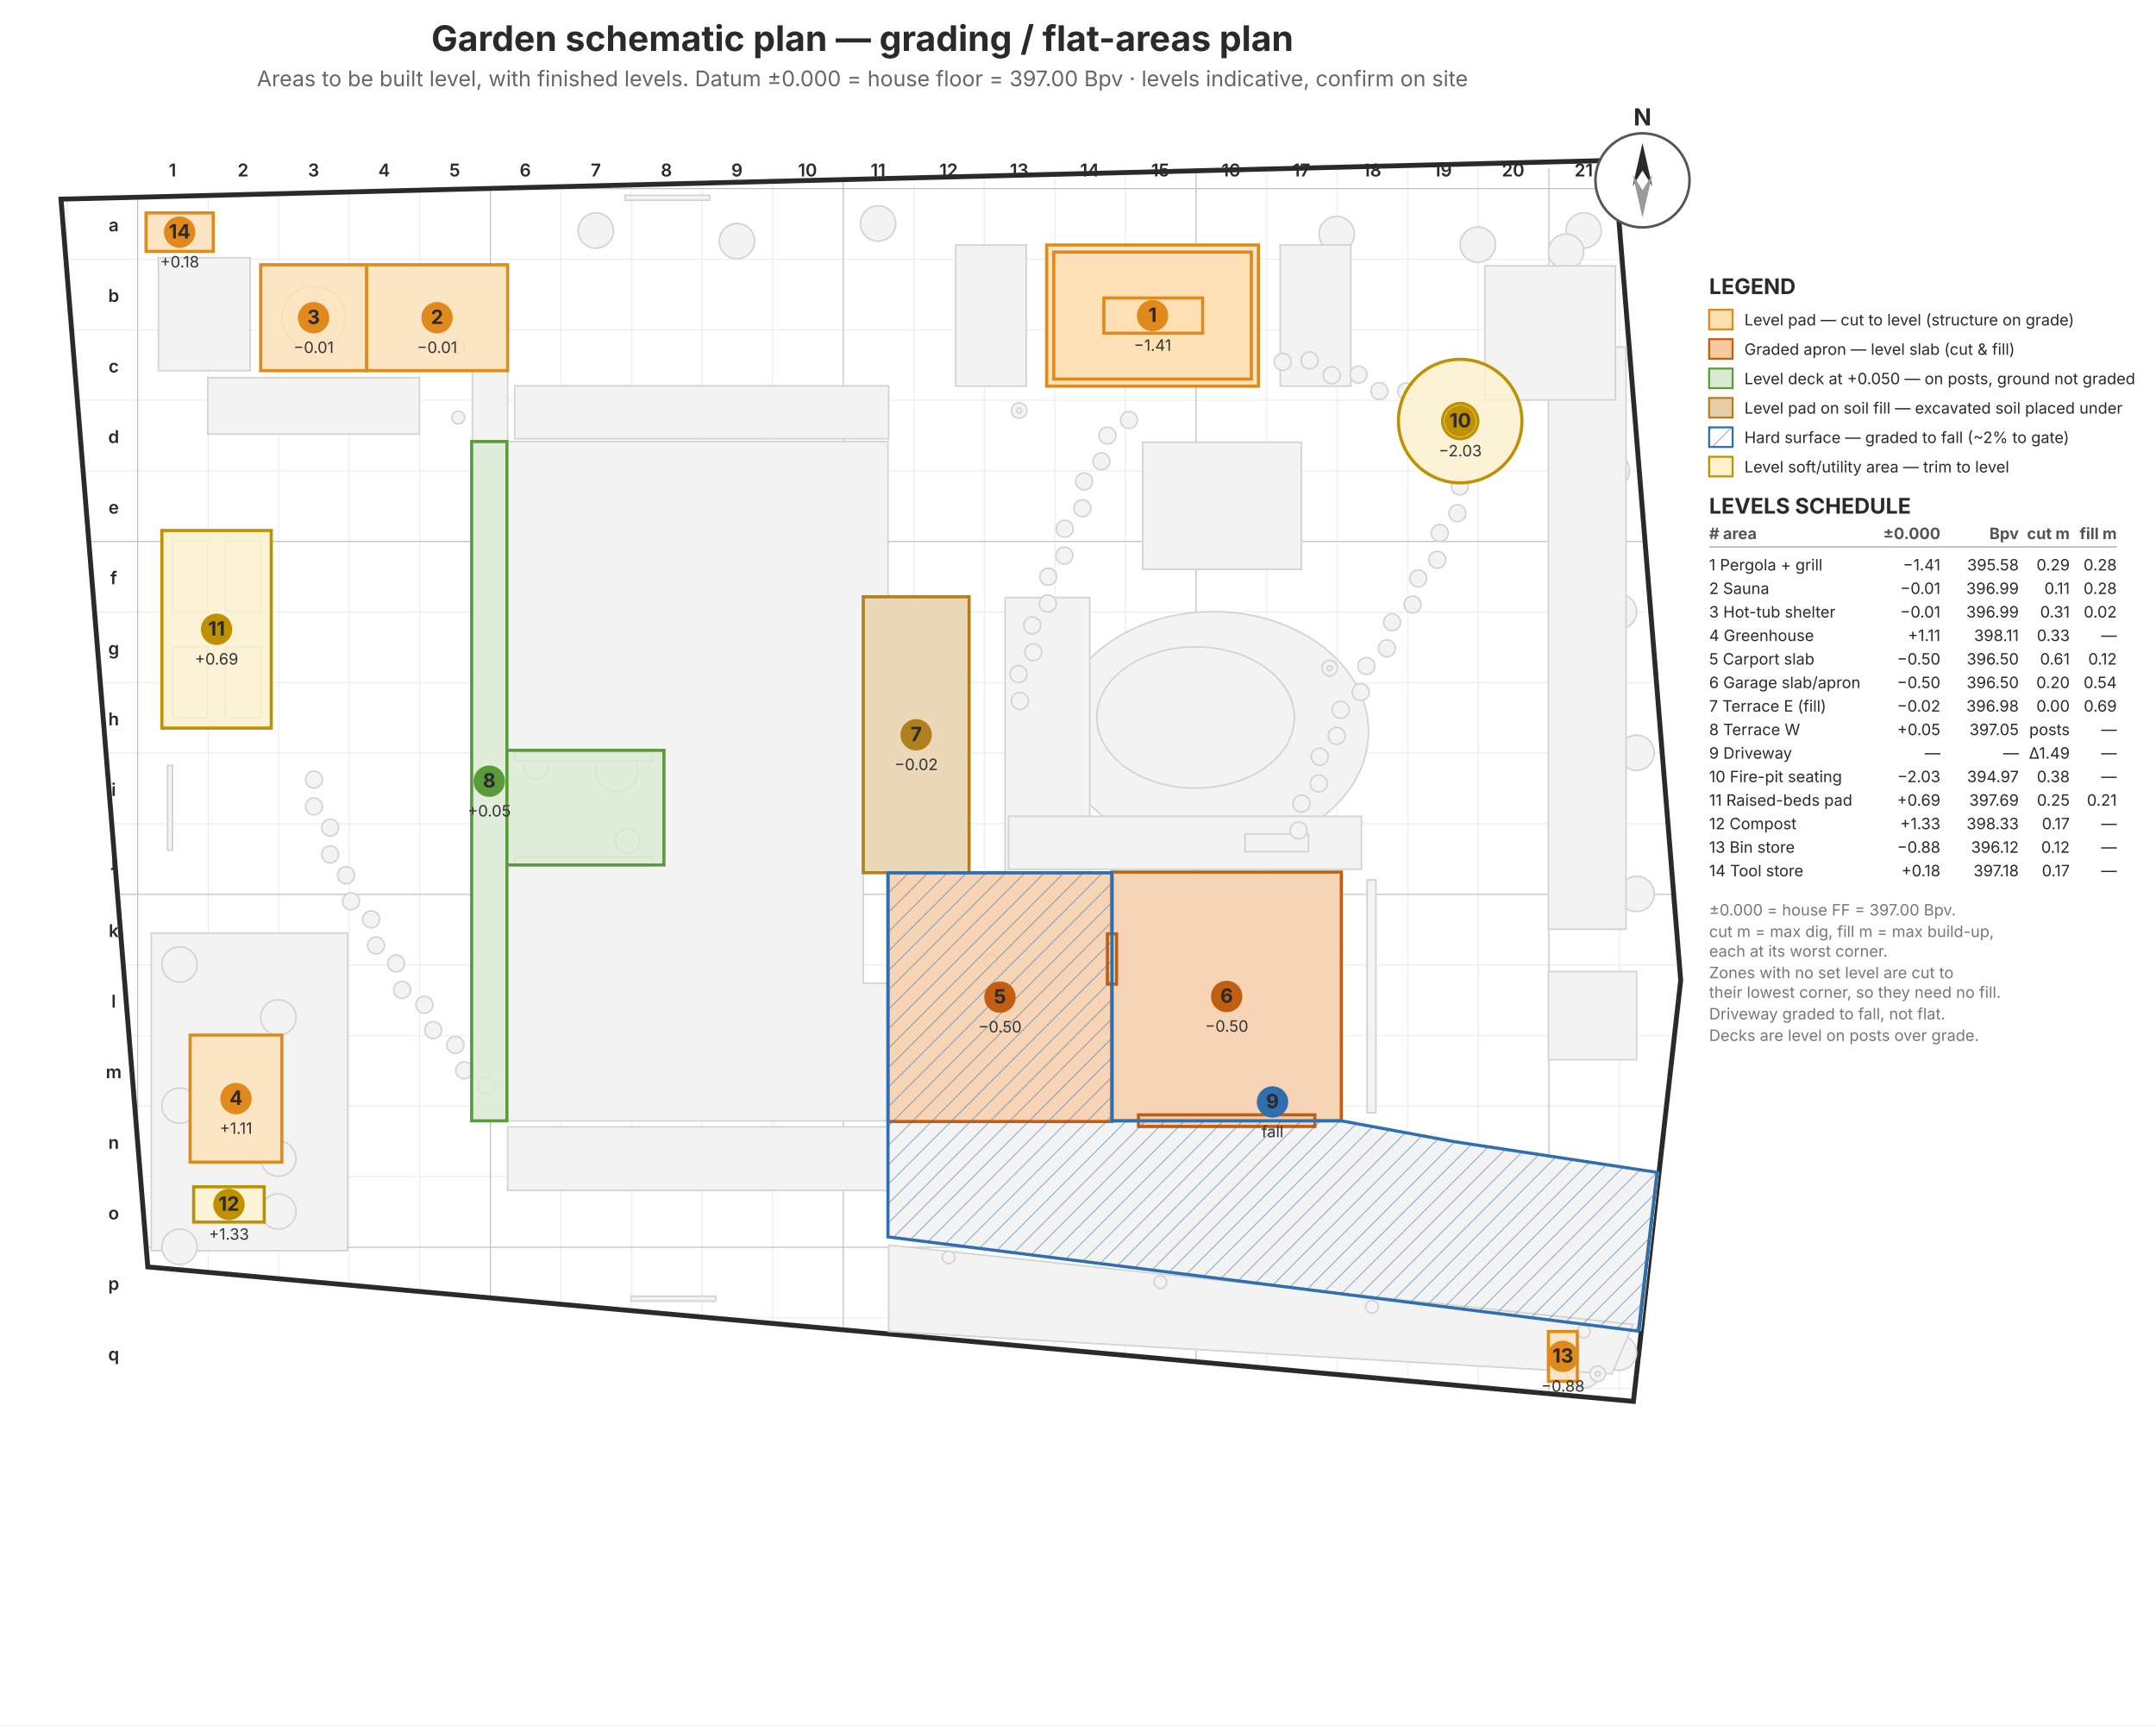
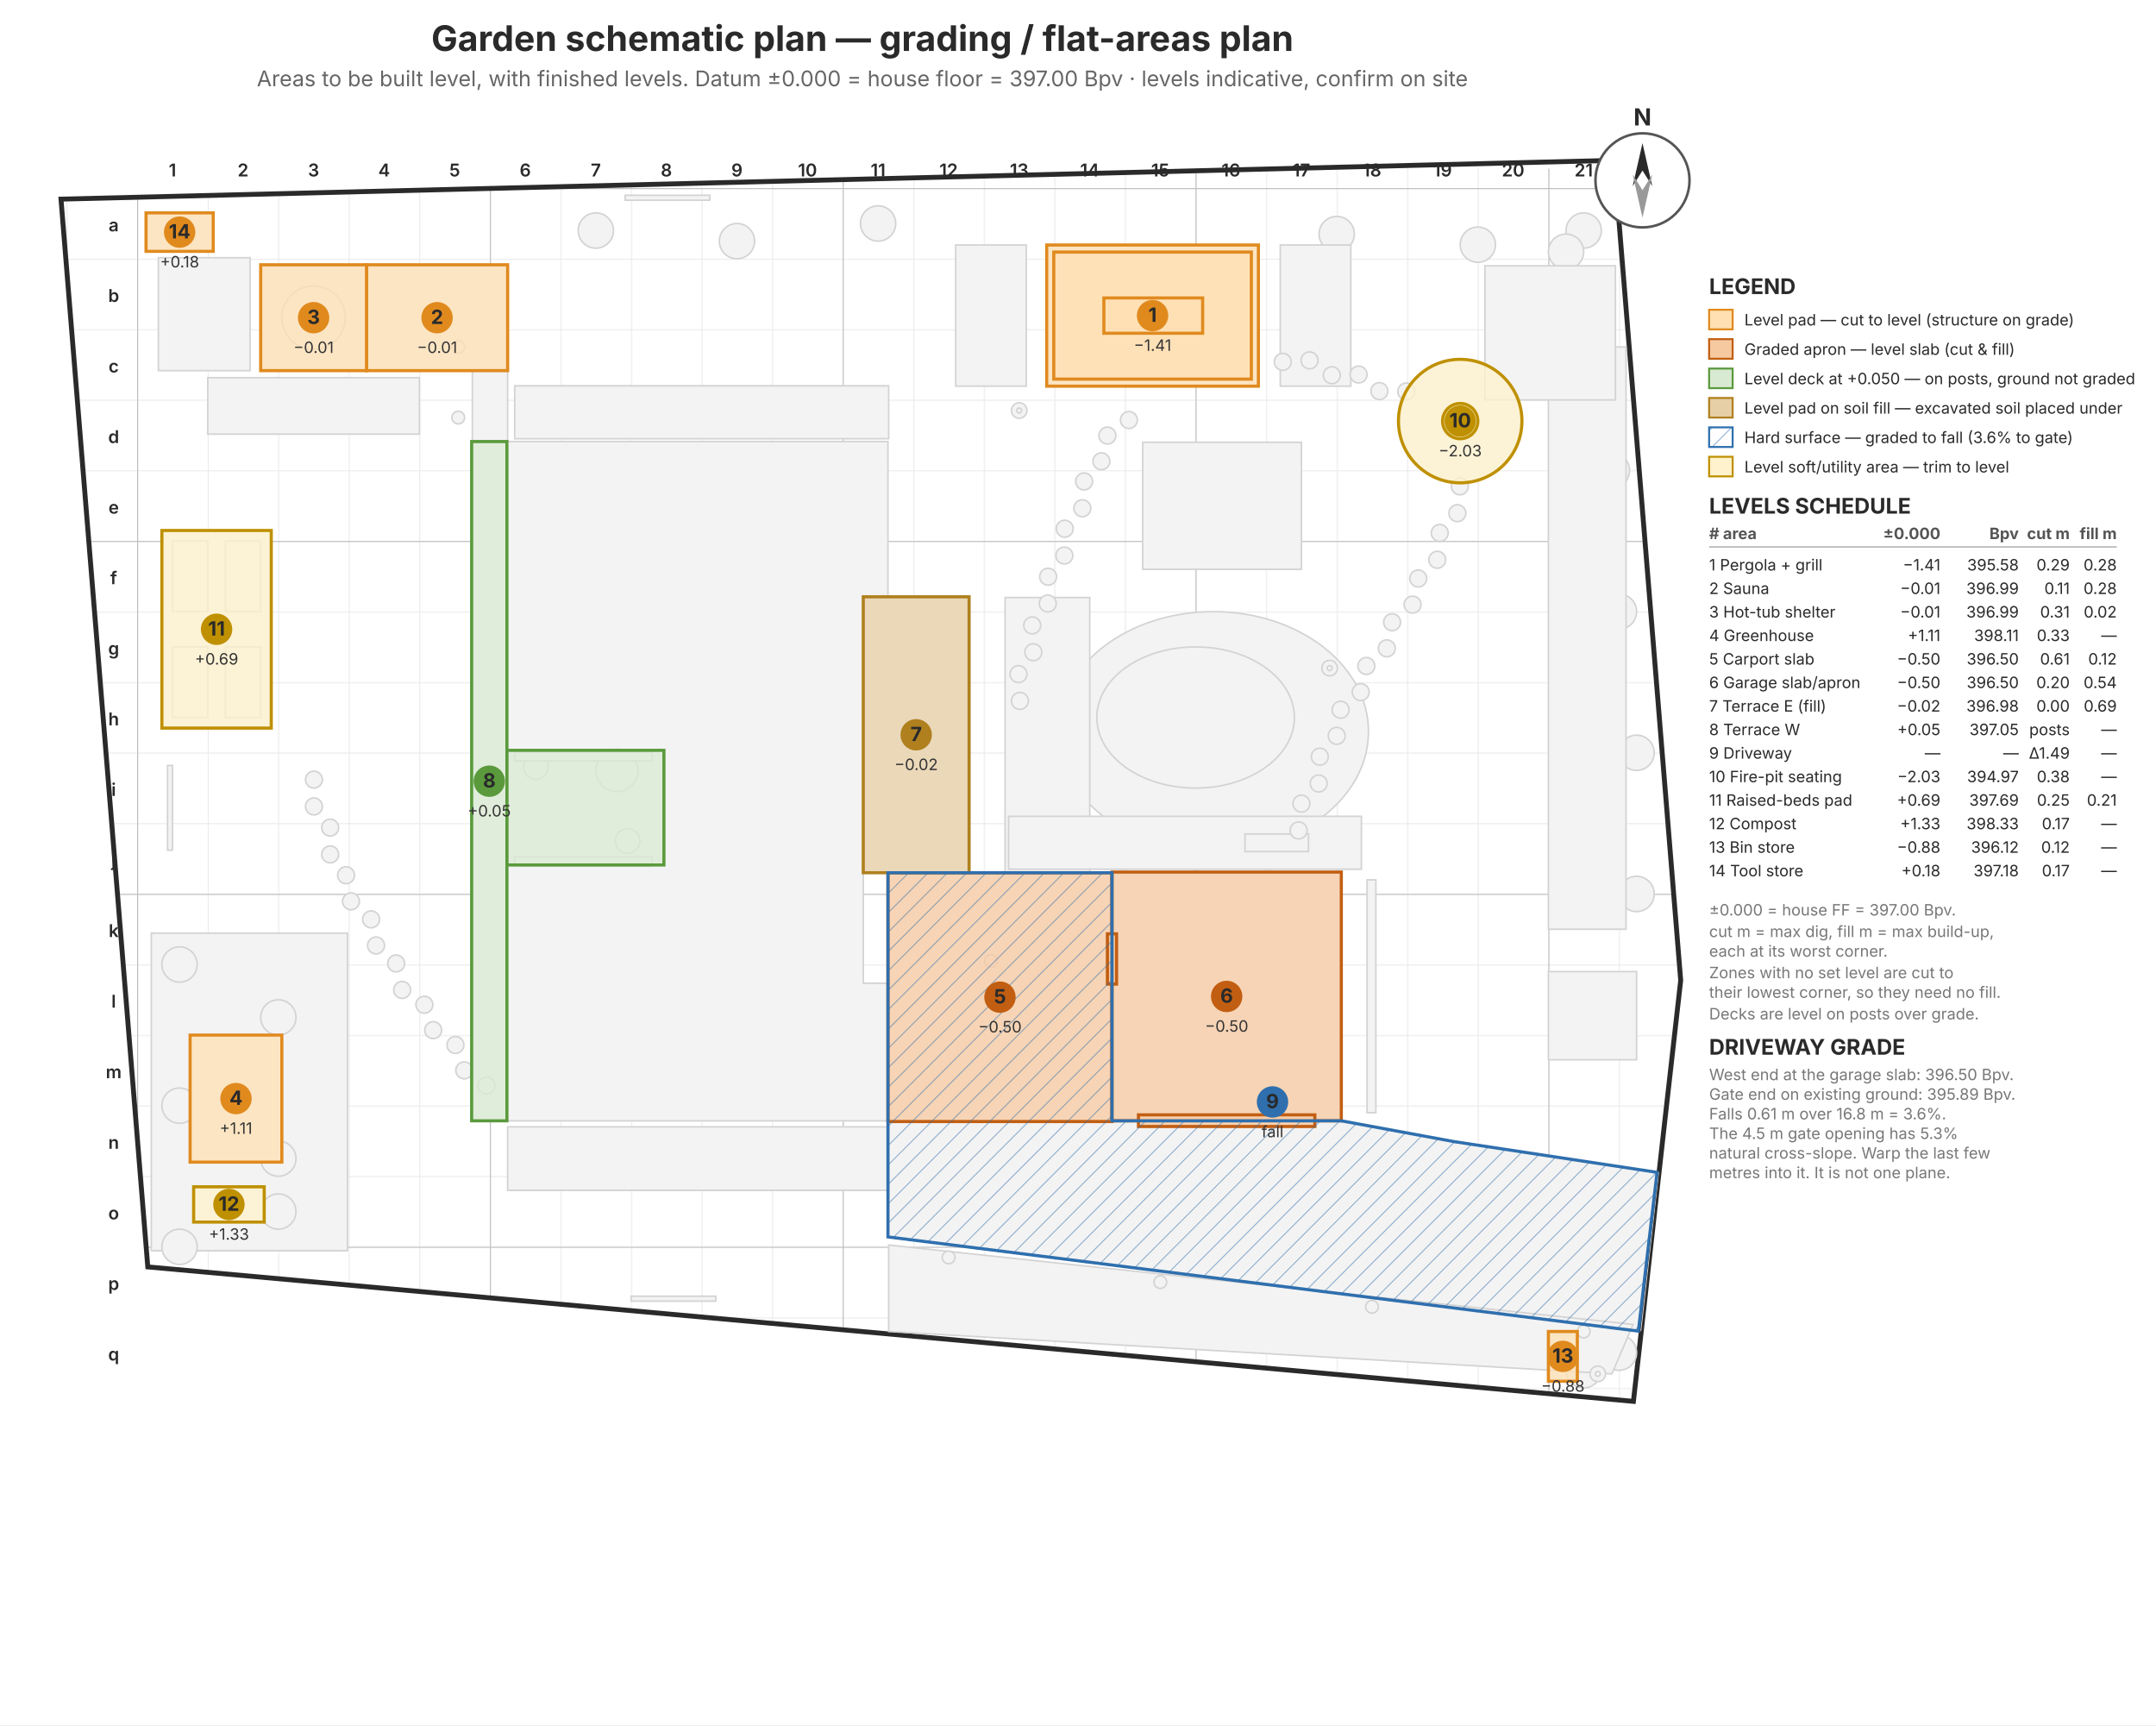
<svg xmlns="http://www.w3.org/2000/svg" viewBox="0 0 1100 880" font-family="-apple-system, BlinkMacSystemFont, sans-serif">
  <defs>
    <pattern id="cellgrid" width="36" height="36" patternUnits="userSpaceOnUse">
      <path d="M 36 0 L 0 0 0 36" fill="none" stroke="#e2e2e2" stroke-width="0.6" />
    </pattern>
    <pattern id="majorgrid" x="0" y="0" width="180" height="180" patternUnits="userSpaceOnUse">
      <rect width="180" height="180" fill="url(#cellgrid)" />
      <path d="M 180 0 L 0 0 0 180" fill="none" stroke="#bcbcbc" stroke-width="1" />
    </pattern>
    <pattern id="fallhatch" width="7" height="7" patternUnits="userSpaceOnUse" patternTransform="rotate(45)">
      <line x1="0" y1="0" x2="0" y2="7" stroke="#2f6fae" stroke-width="1" opacity="0.5" />
    </pattern>
    <clipPath id="plotShape">
      <polygon points="-38.88,5.58 753.48,-14.22 787.5,404.1 779.4,475.74 763.38,618.84 5.4,550.26" />
    </clipPath>
  </defs>
  <style>
    text { font-family: -apple-system, sans-serif; fill: #2a2a2a; }
    .title { font-size: 18px; font-weight: 700; text-anchor: middle; }
    .subtitle { font-size: 11px; fill: #666; text-anchor: middle; }
    .axis { font-size: 9px; fill: #777; text-anchor: middle; font-weight: 600; }
    .tag { font-size: 10px; font-weight: 700; text-anchor: middle; }
    .zlvl { font-size: 8px; text-anchor: middle; fill: #333; }
    .ctxlbl { font-size: 8px; fill: #aaa; text-anchor: middle; }
    .panelh { font-size: 11px; font-weight: 700; }
    .th { font-size: 8px; fill: #555; font-weight: 700; }
    .td { font-size: 8px; }
    .note { font-size: 8px; fill: #777; }
  </style>
  <rect x="0" y="0" width="1100" height="880" fill="white" />
  <text x="440" y="26" class="title">Garden schematic plan — grading / flat-areas plan</text>
  <text x="440" y="44" class="subtitle">Areas to be built level, with finished levels. Datum ±0.000 = house floor = 397.00 Bpv · levels indicative, confirm on site</text>
  <g transform="translate(70, 96)">
    <g clip-path="url(#plotShape)">
      <rect x="-50" y="-10" width="900" height="720" fill="url(#majorgrid)" />
    </g>
    <polygon points="-38.88,5.58 753.48,-14.22 787.5,404.1 779.4,475.74 763.38,618.84 5.4,550.26" fill="none" stroke="#2a2a2a" stroke-width="2.5" />
    <g class="axis">
      <text x="18" y="-6">1</text>
      <text x="54" y="-6">2</text>
      <text x="90" y="-6">3</text>
      <text x="126" y="-6">4</text>
      <text x="162" y="-6">5</text>
      <text x="198" y="-6">6</text>
      <text x="234" y="-6">7</text>
      <text x="270" y="-6">8</text>
      <text x="306" y="-6">9</text>
      <text x="342" y="-6">10</text>
      <text x="378" y="-6">11</text>
      <text x="414" y="-6">12</text>
      <text x="450" y="-6">13</text>
      <text x="486" y="-6">14</text>
      <text x="522" y="-6">15</text>
      <text x="558" y="-6">16</text>
      <text x="594" y="-6">17</text>
      <text x="630" y="-6">18</text>
      <text x="666" y="-6">19</text>
      <text x="702" y="-6">20</text>
      <text x="738" y="-6">21</text>
      <text x="774" y="-6">22</text>
    </g>
    <g class="axis">
      <text x="-12" y="22">a</text>
      <text x="-12" y="58">b</text>
      <text x="-12" y="94">c</text>
      <text x="-12" y="130">d</text>
      <text x="-12" y="166">e</text>
      <text x="-12" y="202">f</text>
      <text x="-12" y="238">g</text>
      <text x="-12" y="274">h</text>
      <text x="-12" y="310">i</text>
      <text x="-12" y="346">j</text>
      <text x="-12" y="382">k</text>
      <text x="-12" y="418">l</text>
      <text x="-12" y="454">m</text>
      <text x="-12" y="490">n</text>
      <text x="-12" y="526">o</text>
      <text x="-12" y="562">p</text>
      <text x="-12" y="598">q</text>
    </g>
    <g clip-path="url(#plotShape)" fill="#f3f3f3" stroke="#d3d3d3" stroke-width="0.8">
      <polygon points="188.64,129.24 383.04,129.24 383.04,208.44 370.44,208.44 370.44,405.54 383.04,405.54 383.04,475.74 188.64,475.74 188.64,345.24 268.74,345.24 268.74,286.74 188.64,286.74" />
      <rect x="170.64" y="129.24" width="18" height="346.5" />
      <rect x="188.64" y="286.74" width="80.1" height="58.5" />
      <rect x="370.44" y="208.44" width="54" height="140.76" />
      <rect x="171" y="93.06" width="18" height="36.18" />
      <rect x="383.04" y="349.2" width="114.3" height="126.9" />
      <rect x="497.34" y="348.84" width="117" height="126.9" />
      <rect x="510.84" y="472.68" width="90" height="5.94" />
      <rect x="495" y="380.34" width="4.68" height="25.65" />
      <polygon points="383.04,349.2 497.34,349.2 497.34,475.74 614.34,475.74 671.94,486.36 775.44,502.02 765.9,583.02 383.04,534.96" />
      <line x1="776.52" y1="502.02" x2="767.34" y2="583.02" />
      <rect x="720" y="583.2" width="14.76" height="25.38" />
      <rect x="720" y="399.6" width="45" height="45" />
      <ellipse cx="549" cy="277.2" rx="79.2" ry="61.2" />
      <ellipse cx="540" cy="270" rx="50.4" ry="36" />
      <circle cx="675" cy="118.8" r="31.5" />
      <circle cx="675" cy="118.8" r="9" />
      <circle cx="675" cy="118.8" r="5.76" />
      <circle cx="234" cy="21.6" r="9" />
      <circle cx="306" cy="27" r="9" />
      <circle cx="378" cy="18" r="9" />
      <circle cx="612" cy="23.4" r="9" />
      <circle cx="684" cy="28.8" r="9" />
      <circle cx="738" cy="21.6" r="9" />
      <circle cx="729" cy="32.4" r="9" />
      <circle cx="752.4" cy="144" r="9" />
      <circle cx="756" cy="216" r="9" />
      <circle cx="765" cy="288" r="9" />
      <circle cx="765" cy="360" r="9" />
      <circle cx="756" cy="594" r="9" />
      <circle cx="738" cy="603" r="9" />
      <rect x="117" y="39.06" width="72" height="54" />
      <rect x="63" y="39.06" width="54" height="54" />
      <rect x="4.5" y="12.6" width="34.29" height="19.62" />
      <circle cx="90" cy="66.06" r="16.2" />
      <rect x="464.04" y="28.98" width="108" height="72" />
      <rect x="467.64" y="32.58" width="100.8" height="64.8" />
      <rect x="493.2" y="55.98" width="50.4" height="18" />
      <rect x="12.6" y="174.6" width="55.8" height="100.8" />
      <rect x="18" y="180" width="18" height="36" />
      <rect x="18" y="234" width="18" height="36" />
      <rect x="45" y="180" width="18" height="36" />
      <rect x="45" y="234" width="18" height="36" />
      <rect x="248.94" y="3.6" width="43.2" height="2.52" />
      <rect x="15.48" y="294.48" width="2.52" height="43.2" />
      <rect x="252" y="565.2" width="43.2" height="2.52" />
      <rect x="9" y="383.4" width="93.6" height="158.4" />
      <rect x="7.2" y="379.98" width="100.08" height="162" />
      <circle cx="21.6" cy="396" r="9" />
      <circle cx="72" cy="423" r="9" />
      <circle cx="21.6" cy="468" r="9" />
      <circle cx="72" cy="495" r="9" />
      <circle cx="21.6" cy="540" r="9" />
      <circle cx="72" cy="522" r="9" />
      <rect x="27" y="432" width="46.8" height="64.8" />
      <rect x="28.8" y="509.4" width="36" height="18" />
      <rect x="442.8" y="208.8" width="43.2" height="140.4" />
      <rect x="513" y="129.6" width="81" height="64.8" />
      <rect x="10.8" y="35.46" width="46.8" height="57.6" />
      <rect x="36" y="96.66" width="108" height="28.8" />
      <rect x="417.6" y="28.98" width="36" height="72" />
      <rect x="583.2" y="28.98" width="36" height="72" />
      <polygon points="383.4,539.1 763.2,579.6 752.4,604.8 383.4,583.2" />
      <rect x="720" y="81" width="39.6" height="297" />
      <circle cx="203.4" cy="295.2" r="6.3" />
      <circle cx="244.8" cy="297" r="10.8" />
      <circle cx="250.2" cy="333" r="6.3" />
      <rect x="192.6" y="100.8" width="190.8" height="27" />
      <rect x="189" y="478.8" width="194.4" height="32.4" />
      <rect x="444.6" y="320.4" width="180" height="27" />
      <rect x="627.48" y="352.8" width="4.5" height="118.8" />
      <rect x="192.6" y="287.64" width="70.2" height="4.5" />
      <rect x="192.6" y="341.1" width="70.2" height="4.5" />
      <rect x="565.2" y="329.4" width="32.4" height="9" />
      <rect x="687.6" y="39.6" width="66.6" height="68.4" />
      <circle cx="178.2" cy="457.74" r="4.32" />
      <circle cx="166.86" cy="450" r="4.32" />
      <circle cx="162.36" cy="437.04" r="4.32" />
      <circle cx="151.02" cy="429.48" r="4.32" />
      <circle cx="146.52" cy="416.52" r="4.32" />
      <circle cx="135.18" cy="408.96" r="4.32" />
      <circle cx="132.12" cy="395.46" r="4.32" />
      <circle cx="121.86" cy="386.28" r="4.32" />
      <circle cx="119.34" cy="372.96" r="4.32" />
      <circle cx="109.08" cy="363.78" r="4.32" />
      <circle cx="106.56" cy="350.46" r="4.32" />
      <circle cx="98.46" cy="339.84" r="4.32" />
      <circle cx="98.46" cy="326.16" r="4.32" />
      <circle cx="90.18" cy="315.36" r="4.32" />
      <circle cx="90.18" cy="301.68" r="4.32" />
      <circle cx="450.36" cy="261.54" r="4.32" />
      <circle cx="449.64" cy="247.86" r="4.32" />
      <circle cx="457.2" cy="236.7" r="4.32" />
      <circle cx="456.66" cy="223.02" r="4.32" />
      <circle cx="464.58" cy="211.86" r="4.32" />
      <circle cx="464.76" cy="198.18" r="4.32" />
      <circle cx="473.04" cy="187.38" r="4.32" />
      <circle cx="473.22" cy="173.7" r="4.32" />
      <circle cx="482.22" cy="163.26" r="4.32" />
      <circle cx="483.12" cy="149.58" r="4.32" />
      <circle cx="491.94" cy="139.32" r="4.32" />
      <circle cx="495" cy="126.18" r="4.32" />
      <circle cx="505.98" cy="118.26" r="4.32" />
      <circle cx="584.46" cy="88.56" r="4.32" />
      <circle cx="598.14" cy="87.84" r="4.32" />
      <circle cx="609.48" cy="95.4" r="4.32" />
      <circle cx="623.16" cy="95.04" r="4.32" />
      <circle cx="633.78" cy="103.5" r="4.32" />
      <circle cx="647.46" cy="103.68" r="4.32" />
      <circle cx="674.82" cy="152.1" r="4.32" />
      <circle cx="673.56" cy="165.78" r="4.32" />
      <circle cx="664.56" cy="175.86" r="4.32" />
      <circle cx="663.3" cy="189.54" r="4.32" />
      <circle cx="653.58" cy="199.08" r="4.32" />
      <circle cx="650.7" cy="212.4" r="4.32" />
      <circle cx="640.26" cy="221.4" r="4.32" />
      <circle cx="637.56" cy="234.72" r="4.32" />
      <circle cx="627.12" cy="243.72" r="4.32" />
      <circle cx="624.24" cy="257.04" r="4.32" />
      <circle cx="613.98" cy="266.04" r="4.32" />
      <circle cx="612" cy="279.36" r="4.32" />
      <circle cx="603.36" cy="289.98" r="4.32" />
      <circle cx="602.82" cy="303.66" r="4.32" />
      <circle cx="594" cy="313.92" r="4.32" />
      <circle cx="592.56" cy="327.6" r="4.32" />
      <circle cx="414" cy="545.4" r="3.24" />
      <circle cx="522" cy="558" r="3.24" />
      <circle cx="630" cy="570.6" r="3.24" />
      <circle cx="738" cy="583.2" r="3.24" />
      <circle cx="163.8" cy="81" r="3.24" />
      <circle cx="163.8" cy="117" r="3.24" />
      <circle cx="435.6" cy="394.2" r="3.24" />
      <circle cx="745.2" cy="604.8" r="3.96" />
      <circle cx="745.2" cy="604.8" r="1.26" />
      <circle cx="608.4" cy="244.8" r="3.96" />
      <circle cx="608.4" cy="244.8" r="1.26" />
      <circle cx="450" cy="113.4" r="3.96" />
      <circle cx="450" cy="113.4" r="1.26" />
    </g>
    <g clip-path="url(#plotShape)">
      <rect x="464.04" y="28.98" width="108" height="72" fill="#ffe0b2" fill-opacity="0.75" stroke="#e08a1e" stroke-width="1.6" />
      <rect x="467.64" y="32.58" width="100.8" height="64.8" fill="#ffe0b2" fill-opacity="0.75" stroke="#e08a1e" stroke-width="1.6" />
      <rect x="493.2" y="55.98" width="50.4" height="18" fill="#ffe0b2" fill-opacity="0.75" stroke="#e08a1e" stroke-width="1.6" />
      <rect x="117" y="39.06" width="72" height="54" fill="#ffe0b2" fill-opacity="0.75" stroke="#e08a1e" stroke-width="1.6" />
      <rect x="63" y="39.06" width="54" height="54" fill="#ffe0b2" fill-opacity="0.75" stroke="#e08a1e" stroke-width="1.6" />
      <rect x="27" y="432" width="46.8" height="64.8" fill="#ffe0b2" fill-opacity="0.75" stroke="#e08a1e" stroke-width="1.6" />
      <rect x="383.04" y="349.2" width="114.3" height="126.9" fill="#f6c9a0" fill-opacity="0.75" stroke="#c25e12" stroke-width="1.6" />
      <rect x="497.34" y="348.84" width="117" height="126.9" fill="#f6c9a0" fill-opacity="0.75" stroke="#c25e12" stroke-width="1.6" />
      <rect x="510.84" y="472.68" width="90" height="5.94" fill="#f6c9a0" fill-opacity="0.75" stroke="#c25e12" stroke-width="1.6" />
      <rect x="495" y="380.34" width="4.68" height="25.65" fill="#f6c9a0" fill-opacity="0.75" stroke="#c25e12" stroke-width="1.6" />
      <rect x="370.44" y="208.44" width="54" height="140.76" fill="#e6cfa6" fill-opacity="0.75" stroke="#b0801f" stroke-width="1.6" />
      <rect x="170.64" y="129.24" width="18" height="346.5" fill="#d9ead3" fill-opacity="0.75" stroke="#5a9a3c" stroke-width="1.6" />
      <rect x="188.64" y="286.74" width="80.1" height="58.5" fill="#d9ead3" fill-opacity="0.75" stroke="#5a9a3c" stroke-width="1.6" />
      <polygon points="383.04,349.2 497.34,349.2 497.34,475.74 614.34,475.74 671.94,486.36 775.44,502.02 765.9,583.02 383.04,534.96" fill="url(#fallhatch)" stroke="#2f6fae" stroke-width="1.6" />
      <circle cx="675" cy="118.8" r="31.5" fill="#fff2cc" fill-opacity="0.75" stroke="#bf9000" stroke-width="1.6" />
      <circle cx="675" cy="118.8" r="9" fill="#fff2cc" fill-opacity="0.75" stroke="#bf9000" stroke-width="1.6" />
      <circle cx="675" cy="118.8" r="5.76" fill="#fff2cc" fill-opacity="0.75" stroke="#bf9000" stroke-width="1.6" />
      <rect x="12.6" y="174.6" width="55.8" height="100.8" fill="#fff2cc" fill-opacity="0.75" stroke="#bf9000" stroke-width="1.6" />
      <rect x="28.8" y="509.4" width="36" height="18" fill="#fff2cc" fill-opacity="0.75" stroke="#bf9000" stroke-width="1.6" />
      <rect x="720" y="583.2" width="14.76" height="25.38" fill="#ffe0b2" fill-opacity="0.75" stroke="#e08a1e" stroke-width="1.6" />
      <rect x="4.5" y="12.6" width="34.29" height="19.62" fill="#ffe0b2" fill-opacity="0.75" stroke="#e08a1e" stroke-width="1.6" />
    </g>
    <circle cx="518.04" cy="64.98" r="8" fill="#e08a1e" />
    <text x="518.04" y="68.18" class="tag" fill="#fff">1</text>
    <text x="518.04" y="82.98" class="zlvl">−1.41</text>
    <circle cx="153" cy="66.06" r="8" fill="#e08a1e" />
    <text x="153" y="69.26" class="tag" fill="#fff">2</text>
    <text x="153" y="84.06" class="zlvl">−0.01</text>
    <circle cx="90" cy="66.06" r="8" fill="#e08a1e" />
    <text x="90" y="69.26" class="tag" fill="#fff">3</text>
    <text x="90" y="84.06" class="zlvl">−0.01</text>
    <circle cx="50.4" cy="464.4" r="8" fill="#e08a1e" />
    <text x="50.4" y="467.6" class="tag" fill="#fff">4</text>
    <text x="50.4" y="482.4" class="zlvl">+1.11</text>
    <circle cx="440.19" cy="412.65" r="8" fill="#c25e12" />
    <text x="440.19" y="415.85" class="tag" fill="#fff">5</text>
    <text x="440.19" y="430.65" class="zlvl">−0.50</text>
    <circle cx="555.84" cy="412.29" r="8" fill="#c25e12" />
    <text x="555.84" y="415.49" class="tag" fill="#fff">6</text>
    <text x="555.84" y="430.29" class="zlvl">−0.50</text>
    <circle cx="397.44" cy="278.82" r="8" fill="#b0801f" />
    <text x="397.44" y="282.02" class="tag" fill="#fff">7</text>
    <text x="397.44" y="296.82" class="zlvl">−0.02</text>
    <circle cx="179.64" cy="302.49" r="8" fill="#5a9a3c" />
    <text x="179.64" y="305.69" class="tag" fill="#fff">8</text>
    <text x="179.64" y="320.49" class="zlvl">+0.05</text>
    <circle cx="579.24" cy="466.11" r="8" fill="#2f6fae" />
    <text x="579.24" y="469.31" class="tag" fill="#fff">9</text>
    <text x="579.24" y="484.11" class="zlvl">fall</text>
    <circle cx="675" cy="118.8" r="8" fill="#bf9000" />
    <text x="675" y="122" class="tag" fill="#fff">10</text>
    <text x="675" y="136.8" class="zlvl">−2.03</text>
    <circle cx="40.5" cy="225" r="8" fill="#bf9000" />
    <text x="40.5" y="228.2" class="tag" fill="#fff">11</text>
    <text x="40.5" y="243" class="zlvl">+0.69</text>
    <circle cx="46.8" cy="518.4" r="8" fill="#bf9000" />
    <text x="46.8" y="521.6" class="tag" fill="#fff">12</text>
    <text x="46.8" y="536.4" class="zlvl">+1.33</text>
    <circle cx="727.38" cy="595.89" r="8" fill="#e08a1e" />
    <text x="727.38" y="599.09" class="tag" fill="#fff">13</text>
    <text x="727.38" y="613.89" class="zlvl">−0.88</text>
    <circle cx="21.65" cy="22.41" r="8" fill="#e08a1e" />
    <text x="21.65" y="25.61" class="tag" fill="#fff">14</text>
    <text x="21.65" y="40.41" class="zlvl">+0.18</text>
  </g>
  <g transform="translate(838, 92)">
    <circle cx="0" cy="0" r="24" fill="white" stroke="#555" stroke-width="1.3" />
    <path d="M 0 -19 L 5 3 L 0 -5 L -5 3 Z" fill="#2a2a2a" />
    <path d="M 0 5 L 5 -3 L 0 19 L -5 -3 Z" fill="#999" />
    <text x="0" y="-28" font-size="12" font-weight="700" text-anchor="middle">N</text>
  </g>
  <g transform="translate(872, 150)">
    <text x="0" y="0" class="panelh">LEGEND</text>
    <rect x="0" y="8" width="12" height="10" fill="#ffe0b2" stroke="#e08a1e" stroke-width="1" />
    <text x="18" y="16" class="td">Level pad — cut to level (structure on grade)</text>
    <rect x="0" y="23" width="12" height="10" fill="#f6c9a0" stroke="#c25e12" stroke-width="1" />
    <text x="18" y="31" class="td">Graded apron — level slab (cut &amp; fill)</text>
    <rect x="0" y="38" width="12" height="10" fill="#d9ead3" stroke="#5a9a3c" stroke-width="1" />
    <text x="18" y="46" class="td">Level deck at +0.050 — on posts, ground not graded</text>
    <rect x="0" y="53" width="12" height="10" fill="#e6cfa6" stroke="#b0801f" stroke-width="1" />
    <text x="18" y="61" class="td">Level pad on soil fill — excavated soil placed under</text>
    <rect x="0" y="68" width="12" height="10" fill="url(#fallhatch)" stroke="#2f6fae" stroke-width="1" />
-     <text x="18" y="76" class="td">Hard surface — graded to fall (~2% to gate)</text>
+     <text x="18" y="76" class="td">Hard surface — graded to fall (3.6% to gate)</text>
    <rect x="0" y="83" width="12" height="10" fill="#fff2cc" stroke="#bf9000" stroke-width="1" />
    <text x="18" y="91" class="td">Level soft/utility area — trim to level</text>
    <text x="0" y="112" class="panelh">LEVELS SCHEDULE</text>
    <text x="0" y="125" class="th">#  area</text>
    <text x="118" y="125" class="th" text-anchor="end">±0.000</text>
    <text x="158" y="125" class="th" text-anchor="end">Bpv</text>
    <text x="184" y="125" class="th" text-anchor="end">cut m</text>
    <text x="208" y="125" class="th" text-anchor="end">fill m</text>
    <line x1="0" y1="129" x2="208" y2="129" stroke="#bbb" stroke-width="0.8" />
    <text x="0" y="141" class="td">1  Pergola + grill</text>
    <text x="118" y="141" class="td" text-anchor="end">−1.41</text>
    <text x="158" y="141" class="td" text-anchor="end">395.58</text>
    <text x="184" y="141" class="td" text-anchor="end">0.29</text>
    <text x="208" y="141" class="td" text-anchor="end">0.28</text>
    <text x="0" y="153" class="td">2  Sauna</text>
    <text x="118" y="153" class="td" text-anchor="end">−0.01</text>
    <text x="158" y="153" class="td" text-anchor="end">396.99</text>
    <text x="184" y="153" class="td" text-anchor="end">0.11</text>
    <text x="208" y="153" class="td" text-anchor="end">0.28</text>
    <text x="0" y="165" class="td">3  Hot-tub shelter</text>
    <text x="118" y="165" class="td" text-anchor="end">−0.01</text>
    <text x="158" y="165" class="td" text-anchor="end">396.99</text>
    <text x="184" y="165" class="td" text-anchor="end">0.31</text>
    <text x="208" y="165" class="td" text-anchor="end">0.02</text>
    <text x="0" y="177" class="td">4  Greenhouse</text>
    <text x="118" y="177" class="td" text-anchor="end">+1.11</text>
    <text x="158" y="177" class="td" text-anchor="end">398.11</text>
    <text x="184" y="177" class="td" text-anchor="end">0.33</text>
    <text x="208" y="177" class="td" text-anchor="end">—</text>
    <text x="0" y="189" class="td">5  Carport slab</text>
    <text x="118" y="189" class="td" text-anchor="end">−0.50</text>
    <text x="158" y="189" class="td" text-anchor="end">396.50</text>
    <text x="184" y="189" class="td" text-anchor="end">0.61</text>
    <text x="208" y="189" class="td" text-anchor="end">0.12</text>
    <text x="0" y="201" class="td">6  Garage slab/apron</text>
    <text x="118" y="201" class="td" text-anchor="end">−0.50</text>
    <text x="158" y="201" class="td" text-anchor="end">396.50</text>
    <text x="184" y="201" class="td" text-anchor="end">0.20</text>
    <text x="208" y="201" class="td" text-anchor="end">0.54</text>
    <text x="0" y="213" class="td">7  Terrace E (fill)</text>
    <text x="118" y="213" class="td" text-anchor="end">−0.02</text>
    <text x="158" y="213" class="td" text-anchor="end">396.98</text>
    <text x="184" y="213" class="td" text-anchor="end">0.00</text>
    <text x="208" y="213" class="td" text-anchor="end">0.69</text>
    <text x="0" y="225" class="td">8  Terrace W</text>
    <text x="118" y="225" class="td" text-anchor="end">+0.05</text>
    <text x="158" y="225" class="td" text-anchor="end">397.05</text>
    <text x="184" y="225" class="td" text-anchor="end">posts</text>
    <text x="208" y="225" class="td" text-anchor="end">—</text>
    <text x="0" y="237" class="td">9  Driveway</text>
    <text x="118" y="237" class="td" text-anchor="end">—</text>
    <text x="158" y="237" class="td" text-anchor="end">—</text>
    <text x="184" y="237" class="td" text-anchor="end">Δ1.49</text>
    <text x="208" y="237" class="td" text-anchor="end">—</text>
    <text x="0" y="249" class="td">10  Fire-pit seating</text>
    <text x="118" y="249" class="td" text-anchor="end">−2.03</text>
    <text x="158" y="249" class="td" text-anchor="end">394.97</text>
    <text x="184" y="249" class="td" text-anchor="end">0.38</text>
    <text x="208" y="249" class="td" text-anchor="end">—</text>
    <text x="0" y="261" class="td">11  Raised-beds pad</text>
    <text x="118" y="261" class="td" text-anchor="end">+0.69</text>
    <text x="158" y="261" class="td" text-anchor="end">397.69</text>
    <text x="184" y="261" class="td" text-anchor="end">0.25</text>
    <text x="208" y="261" class="td" text-anchor="end">0.21</text>
    <text x="0" y="273" class="td">12  Compost</text>
    <text x="118" y="273" class="td" text-anchor="end">+1.33</text>
    <text x="158" y="273" class="td" text-anchor="end">398.33</text>
    <text x="184" y="273" class="td" text-anchor="end">0.17</text>
    <text x="208" y="273" class="td" text-anchor="end">—</text>
    <text x="0" y="285" class="td">13  Bin store</text>
    <text x="118" y="285" class="td" text-anchor="end">−0.88</text>
    <text x="158" y="285" class="td" text-anchor="end">396.12</text>
    <text x="184" y="285" class="td" text-anchor="end">0.12</text>
    <text x="208" y="285" class="td" text-anchor="end">—</text>
    <text x="0" y="297" class="td">14  Tool store</text>
    <text x="118" y="297" class="td" text-anchor="end">+0.18</text>
    <text x="158" y="297" class="td" text-anchor="end">397.18</text>
    <text x="184" y="297" class="td" text-anchor="end">0.17</text>
    <text x="208" y="297" class="td" text-anchor="end">—</text>
    <text x="0" y="317" class="note">±0.000 = house FF = 397.00 Bpv.</text>
    <text x="0" y="328" class="note">cut m = max dig, fill m = max build-up,</text>
    <text x="0" y="338" class="note">each at its worst corner.</text>
    <text x="0" y="349" class="note">Zones with no set level are cut to</text>
    <text x="0" y="359" class="note">their lowest corner, so they need no fill.</text>
-     <text x="0" y="370" class="note">Driveway graded to fall, not flat.</text>
-     <text x="0" y="381" class="note">Decks are level on posts over grade.</text>
+     <text x="0" y="370" class="note">Decks are level on posts over grade.</text>
+     <text x="0" y="388" class="panelh">DRIVEWAY GRADE</text>
+     <text x="0" y="401" class="note">West end at the garage slab: 396.50 Bpv.</text>
+     <text x="0" y="411" class="note">Gate end on existing ground: 395.89 Bpv.</text>
+     <text x="0" y="421" class="note">Falls 0.61 m over 16.8 m = 3.6%.</text>
+     <text x="0" y="431" class="note">The 4.5 m gate opening has 5.3%</text>
+     <text x="0" y="441" class="note">natural cross-slope. Warp the last few</text>
+     <text x="0" y="451" class="note">metres into it. It is not one plane.</text>
  </g>
</svg>
